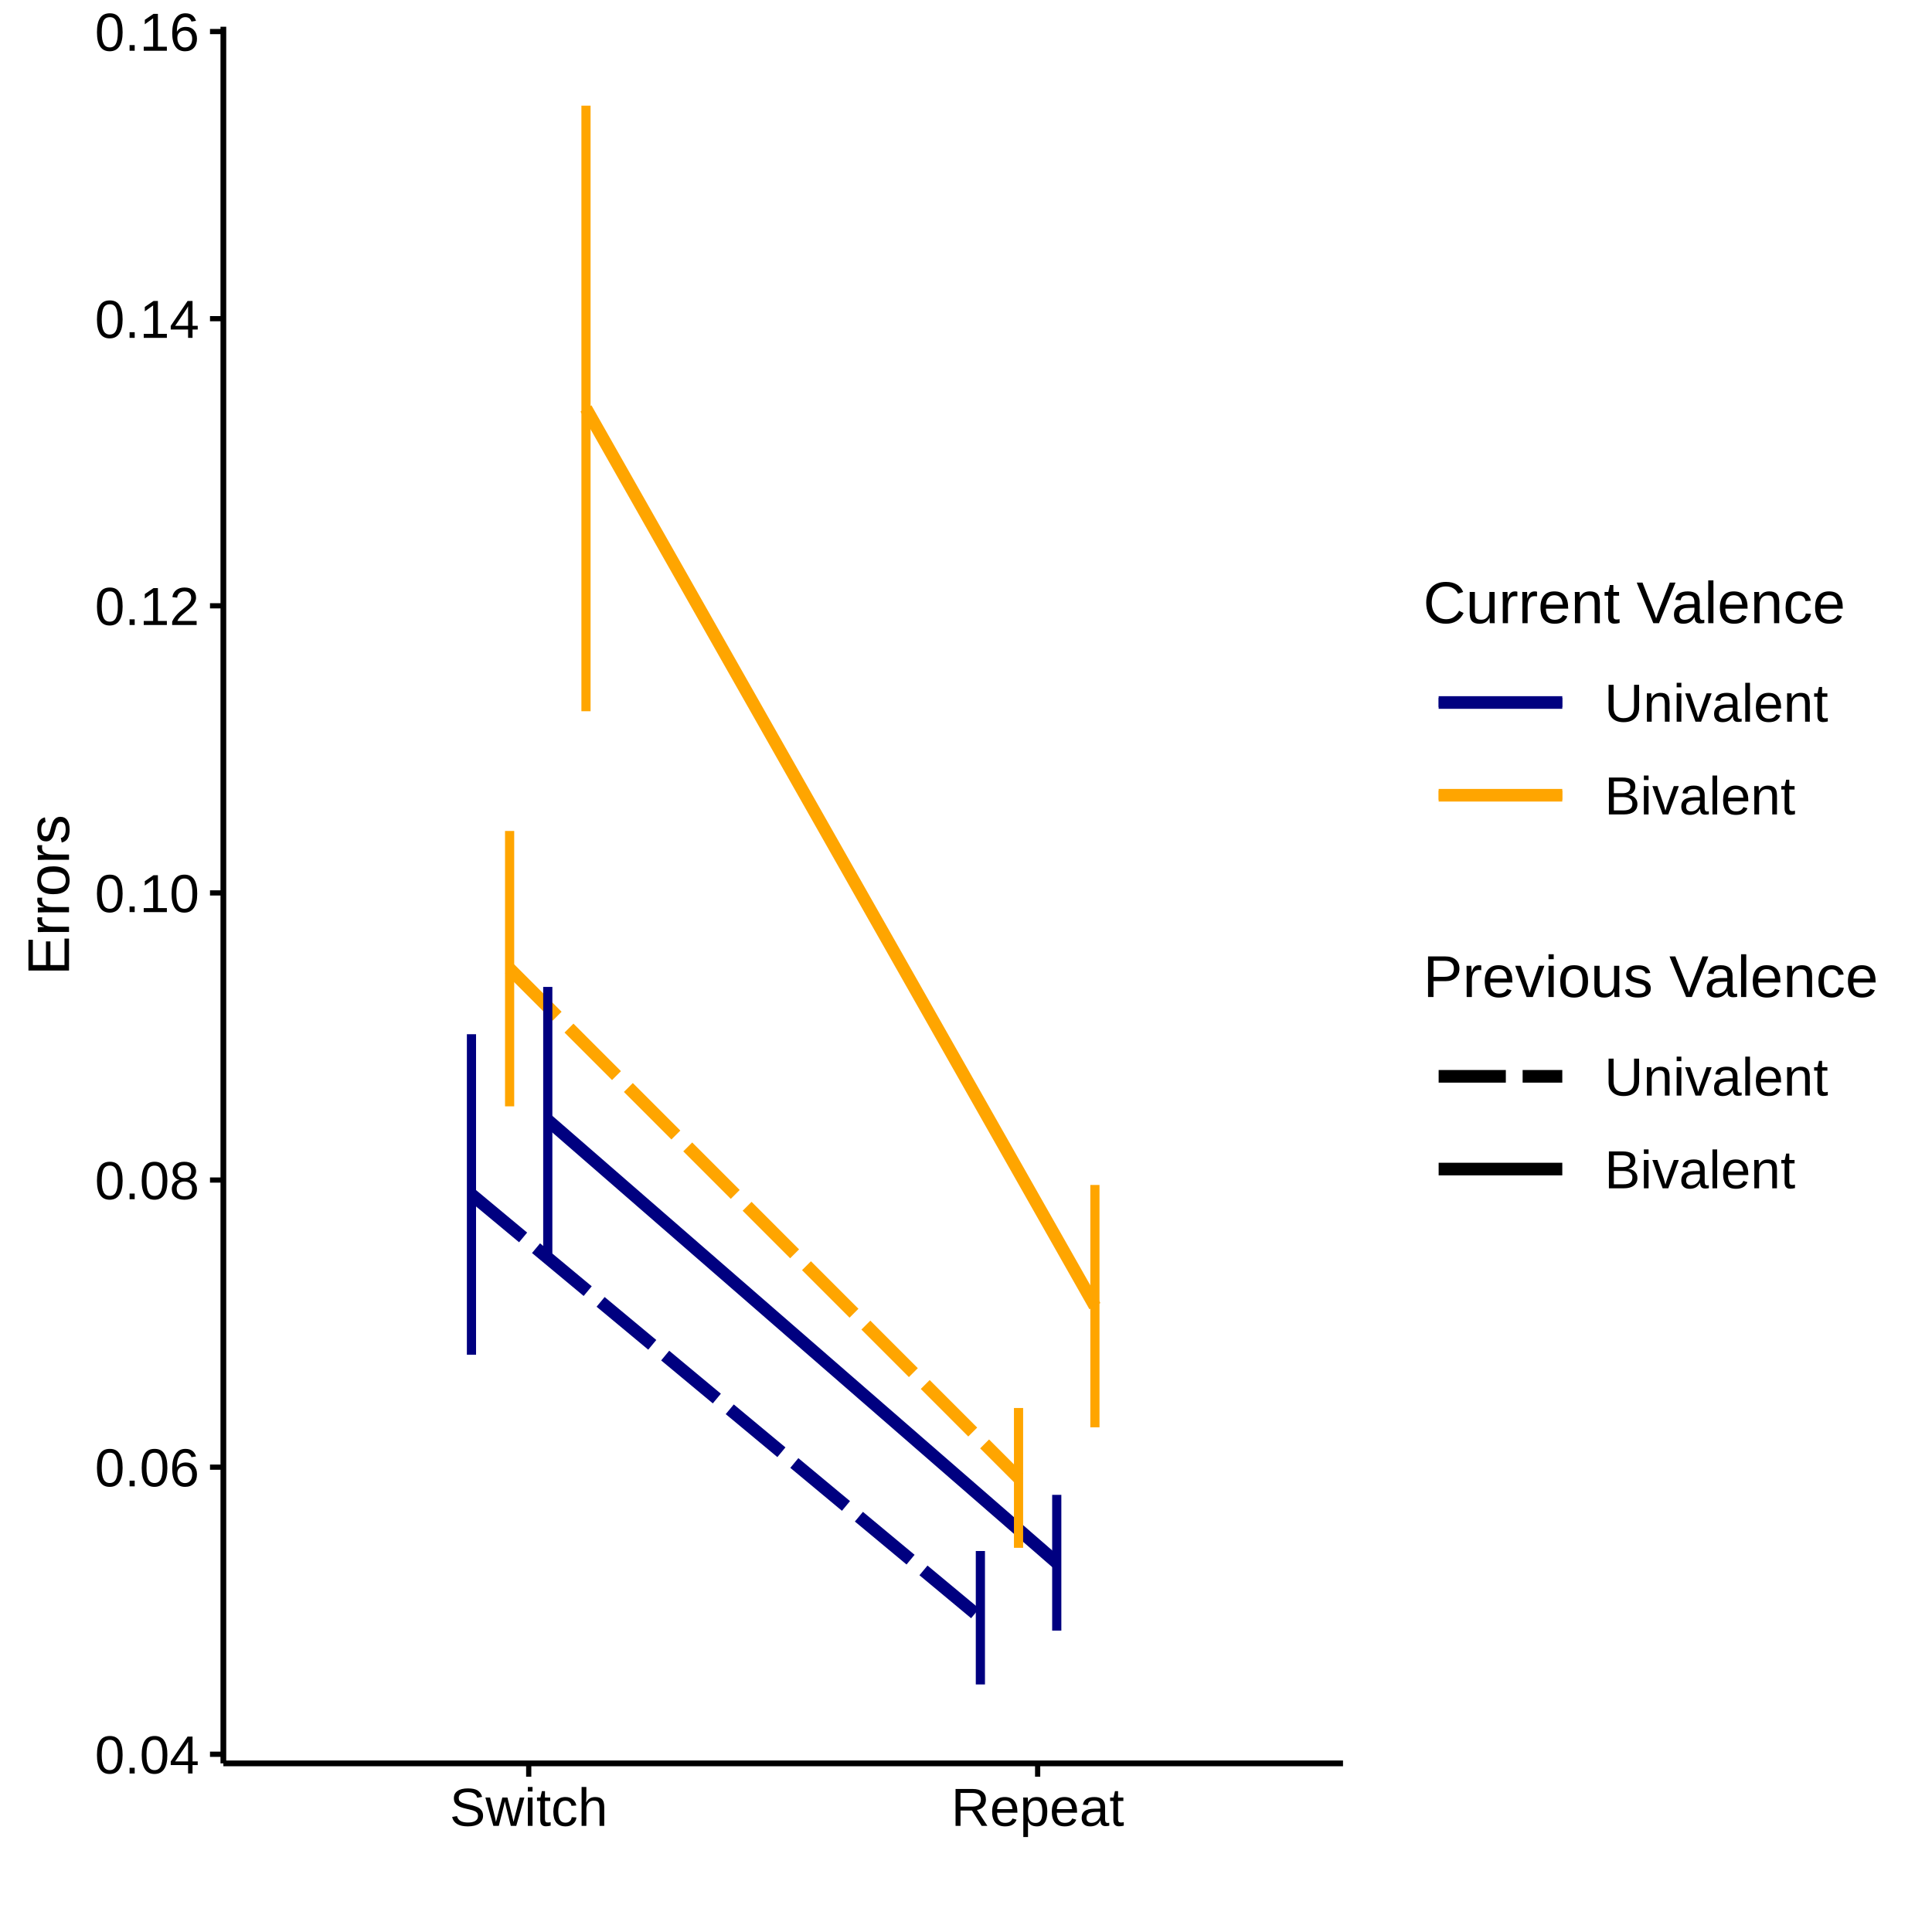
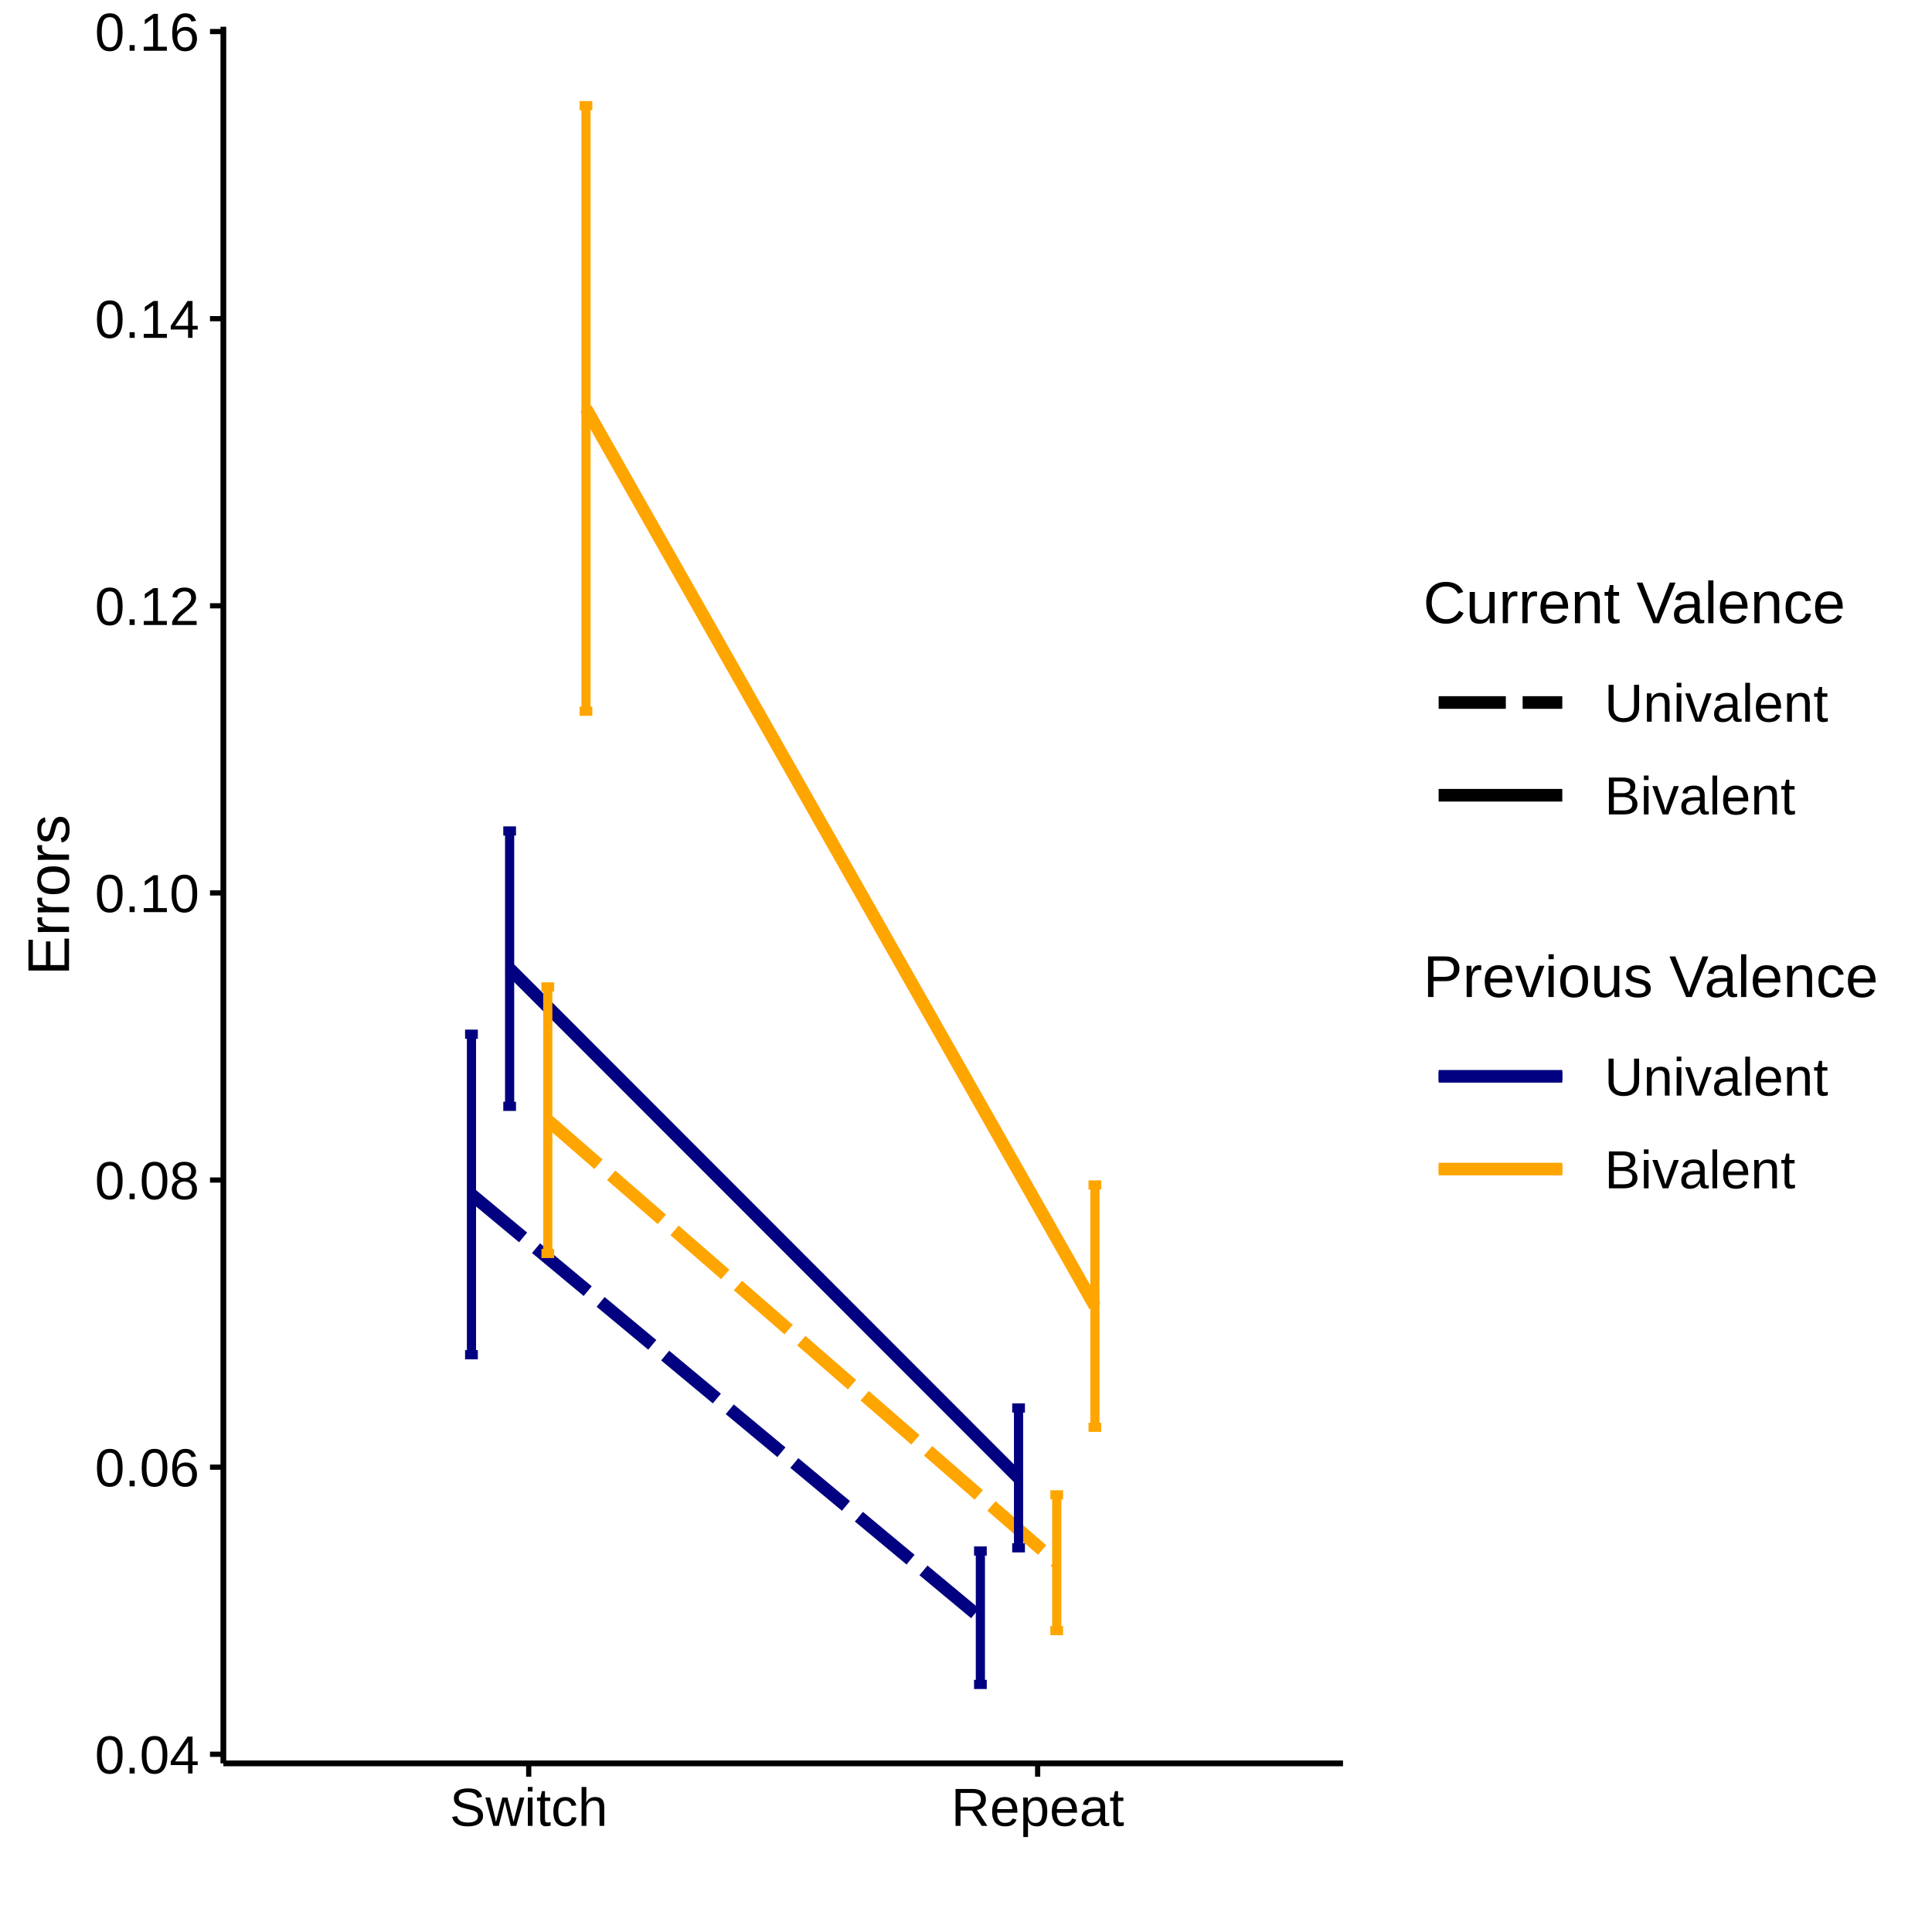
<svg xmlns="http://www.w3.org/2000/svg" width="360.00pt" height="360.00pt" viewBox="0 0 360.00 360.00">
  <g class="svglite">
    <defs>
      <style type="text/css">
    .svglite line, .svglite polyline, .svglite polygon, .svglite path, .svglite rect, .svglite circle {
      fill: none;
      stroke: #000000;
      stroke-linecap: round;
      stroke-linejoin: round;
      stroke-miterlimit: 10.00;
    }
    .svglite text {
      white-space: pre;
    }
    .svglite g.glyphgroup path {
      fill: inherit;
      stroke: none;
    }
  </style>
    </defs>
    <rect width="100%" height="100%" style="stroke: none; fill: #FFFFFF;" />
    <defs>
      <clipPath id="cpMC4wMHwzNjAuMDB8MC4wMHwzNjAuMDA=">
        <rect x="0.00" y="0.00" width="360.00" height="360.00" />
      </clipPath>
    </defs>
    <g clip-path="url(#cpMC4wMHwzNjAuMDB8MC4wMHwzNjAuMDA=)">
      <rect x="-0" y="0.00" width="360.00" height="360.00" style="stroke-width: 0.97; stroke: #FFFFFF; fill: #FFFFFF;" />
    </g>
    <defs>
      <clipPath id="cpNDEuNjJ8MjUwLjI1fDQuOTh8MzI4LjU4">
        <rect x="41.62" y="4.98" width="208.63" height="323.60" />
      </clipPath>
    </defs>
    <g clip-path="url(#cpNDEuNjJ8MjUwLjI1fDQuOTh8MzI4LjU4)">
      <rect x="41.62" y="4.98" width="208.63" height="323.60" style="stroke-width: 0.97; stroke: none; fill: #FFFFFF;" />
      <polyline points="87.85,222.57 182.68,301.44 " style="stroke-width: 2.35; stroke: #000080; stroke-dasharray: 12.52,3.13; stroke-linecap: butt;" />
-       <polyline points="94.96,180.50 189.79,275.38 " style="stroke-width: 2.35; stroke: #FFA500; stroke-dasharray: 12.52,3.13; stroke-linecap: butt;" />
-       <polyline points="102.07,208.73 196.91,291.19 " style="stroke-width: 2.35; stroke: #000080; stroke-linecap: butt;" />
+       <polyline points="94.96,180.50 189.79,275.38 " style="stroke-width: 2.35; stroke: #000080; stroke-linecap: butt;" />
+       <polyline points="102.07,208.73 196.91,291.19 " style="stroke-width: 2.35; stroke: #FFA500; stroke-dasharray: 12.52,3.13; stroke-linecap: butt;" />
      <polyline points="109.19,76.11 204.02,243.38 " style="stroke-width: 2.35; stroke: #FFA500; stroke-linecap: butt;" />
-       <polyline points="182.68,313.87 182.68,313.87 " style="stroke-width: 1.71; stroke: #000080; stroke-linecap: butt;" />
+       <polyline points="181.50,313.87 183.87,313.87 " style="stroke-width: 1.71; stroke: #000080; stroke-linecap: butt;" />
      <polyline points="182.68,313.87 182.68,289.01 " style="stroke-width: 1.71; stroke: #000080; stroke-linecap: butt;" />
-       <polyline points="182.68,289.01 182.68,289.01 " style="stroke-width: 1.71; stroke: #000080; stroke-linecap: butt;" />
-       <polyline points="87.85,252.43 87.85,252.43 " style="stroke-width: 1.71; stroke: #000080; stroke-linecap: butt;" />
+       <polyline points="181.50,289.01 183.87,289.01 " style="stroke-width: 1.71; stroke: #000080; stroke-linecap: butt;" />
+       <polyline points="86.66,252.43 89.04,252.43 " style="stroke-width: 1.71; stroke: #000080; stroke-linecap: butt;" />
      <polyline points="87.85,252.43 87.85,192.71 " style="stroke-width: 1.71; stroke: #000080; stroke-linecap: butt;" />
-       <polyline points="87.85,192.71 87.85,192.71 " style="stroke-width: 1.71; stroke: #000080; stroke-linecap: butt;" />
-       <polyline points="196.91,303.84 196.91,303.84 " style="stroke-width: 1.71; stroke: #000080; stroke-linecap: butt;" />
-       <polyline points="196.91,303.84 196.91,278.54 " style="stroke-width: 1.71; stroke: #000080; stroke-linecap: butt;" />
-       <polyline points="196.91,278.54 196.91,278.54 " style="stroke-width: 1.71; stroke: #000080; stroke-linecap: butt;" />
-       <polyline points="102.07,233.57 102.07,233.57 " style="stroke-width: 1.71; stroke: #000080; stroke-linecap: butt;" />
-       <polyline points="102.07,233.57 102.07,183.90 " style="stroke-width: 1.71; stroke: #000080; stroke-linecap: butt;" />
-       <polyline points="102.07,183.90 102.07,183.90 " style="stroke-width: 1.71; stroke: #000080; stroke-linecap: butt;" />
-       <polyline points="189.79,288.41 189.79,288.41 " style="stroke-width: 1.71; stroke: #FFA500; stroke-linecap: butt;" />
-       <polyline points="189.79,288.41 189.79,262.36 " style="stroke-width: 1.71; stroke: #FFA500; stroke-linecap: butt;" />
-       <polyline points="189.79,262.36 189.79,262.36 " style="stroke-width: 1.71; stroke: #FFA500; stroke-linecap: butt;" />
-       <polyline points="94.96,206.15 94.96,206.15 " style="stroke-width: 1.71; stroke: #FFA500; stroke-linecap: butt;" />
-       <polyline points="94.96,206.15 94.96,154.84 " style="stroke-width: 1.71; stroke: #FFA500; stroke-linecap: butt;" />
-       <polyline points="94.96,154.84 94.96,154.84 " style="stroke-width: 1.71; stroke: #FFA500; stroke-linecap: butt;" />
-       <polyline points="204.02,265.96 204.02,265.96 " style="stroke-width: 1.71; stroke: #FFA500; stroke-linecap: butt;" />
+       <polyline points="86.66,192.71 89.04,192.71 " style="stroke-width: 1.71; stroke: #000080; stroke-linecap: butt;" />
+       <polyline points="195.72,303.84 198.09,303.84 " style="stroke-width: 1.71; stroke: #FFA500; stroke-linecap: butt;" />
+       <polyline points="196.91,303.84 196.91,278.54 " style="stroke-width: 1.71; stroke: #FFA500; stroke-linecap: butt;" />
+       <polyline points="195.72,278.54 198.09,278.54 " style="stroke-width: 1.71; stroke: #FFA500; stroke-linecap: butt;" />
+       <polyline points="100.89,233.57 103.26,233.57 " style="stroke-width: 1.71; stroke: #FFA500; stroke-linecap: butt;" />
+       <polyline points="102.07,233.57 102.07,183.90 " style="stroke-width: 1.71; stroke: #FFA500; stroke-linecap: butt;" />
+       <polyline points="100.89,183.90 103.26,183.90 " style="stroke-width: 1.71; stroke: #FFA500; stroke-linecap: butt;" />
+       <polyline points="188.61,288.41 190.98,288.41 " style="stroke-width: 1.71; stroke: #000080; stroke-linecap: butt;" />
+       <polyline points="189.79,288.41 189.79,262.36 " style="stroke-width: 1.71; stroke: #000080; stroke-linecap: butt;" />
+       <polyline points="188.61,262.36 190.98,262.36 " style="stroke-width: 1.71; stroke: #000080; stroke-linecap: butt;" />
+       <polyline points="93.78,206.15 96.15,206.15 " style="stroke-width: 1.71; stroke: #000080; stroke-linecap: butt;" />
+       <polyline points="94.96,206.15 94.96,154.84 " style="stroke-width: 1.71; stroke: #000080; stroke-linecap: butt;" />
+       <polyline points="93.78,154.84 96.15,154.84 " style="stroke-width: 1.71; stroke: #000080; stroke-linecap: butt;" />
+       <polyline points="202.83,265.96 205.20,265.96 " style="stroke-width: 1.71; stroke: #FFA500; stroke-linecap: butt;" />
      <polyline points="204.02,265.96 204.02,220.80 " style="stroke-width: 1.71; stroke: #FFA500; stroke-linecap: butt;" />
-       <polyline points="204.02,220.80 204.02,220.80 " style="stroke-width: 1.71; stroke: #FFA500; stroke-linecap: butt;" />
-       <polyline points="109.19,132.53 109.19,132.53 " style="stroke-width: 1.71; stroke: #FFA500; stroke-linecap: butt;" />
+       <polyline points="202.83,220.80 205.20,220.80 " style="stroke-width: 1.71; stroke: #FFA500; stroke-linecap: butt;" />
+       <polyline points="108.00,132.53 110.37,132.53 " style="stroke-width: 1.71; stroke: #FFA500; stroke-linecap: butt;" />
      <polyline points="109.19,132.53 109.19,19.69 " style="stroke-width: 1.71; stroke: #FFA500; stroke-linecap: butt;" />
-       <polyline points="109.19,19.69 109.19,19.69 " style="stroke-width: 1.71; stroke: #FFA500; stroke-linecap: butt;" />
+       <polyline points="108.00,19.69 110.37,19.69 " style="stroke-width: 1.71; stroke: #FFA500; stroke-linecap: butt;" />
    </g>
    <g clip-path="url(#cpMC4wMHwzNjAuMDB8MC4wMHwzNjAuMDA=)">
      <polyline points="41.62,328.58 41.62,4.98 " style="stroke-width: 1.07; stroke-linecap: butt;" />
      <text x="37.14" y="330.46" text-anchor="end" style="font-size: 10.00px; font-family: &quot;Arial&quot;;" textLength="19.47px" lengthAdjust="spacingAndGlyphs">0.04</text>
      <text x="37.14" y="276.96" text-anchor="end" style="font-size: 10.00px; font-family: &quot;Arial&quot;;" textLength="19.47px" lengthAdjust="spacingAndGlyphs">0.06</text>
      <text x="37.14" y="223.46" text-anchor="end" style="font-size: 10.00px; font-family: &quot;Arial&quot;;" textLength="19.47px" lengthAdjust="spacingAndGlyphs">0.08</text>
      <text x="37.14" y="169.96" text-anchor="end" style="font-size: 10.00px; font-family: &quot;Arial&quot;;" textLength="19.47px" lengthAdjust="spacingAndGlyphs">0.10</text>
      <text x="37.14" y="116.46" text-anchor="end" style="font-size: 10.00px; font-family: &quot;Arial&quot;;" textLength="19.47px" lengthAdjust="spacingAndGlyphs">0.12</text>
      <text x="37.14" y="62.96" text-anchor="end" style="font-size: 10.00px; font-family: &quot;Arial&quot;;" textLength="19.47px" lengthAdjust="spacingAndGlyphs">0.14</text>
      <text x="37.14" y="9.46" text-anchor="end" style="font-size: 10.00px; font-family: &quot;Arial&quot;;" textLength="19.47px" lengthAdjust="spacingAndGlyphs">0.16</text>
      <polyline points="39.13,326.88 41.62,326.88 " style="stroke-width: 0.97; stroke-linecap: butt;" />
      <polyline points="39.13,273.38 41.62,273.38 " style="stroke-width: 0.97; stroke-linecap: butt;" />
      <polyline points="39.13,219.88 41.62,219.88 " style="stroke-width: 0.97; stroke-linecap: butt;" />
      <polyline points="39.13,166.38 41.62,166.38 " style="stroke-width: 0.97; stroke-linecap: butt;" />
      <polyline points="39.13,112.88 41.62,112.88 " style="stroke-width: 0.97; stroke-linecap: butt;" />
      <polyline points="39.13,59.38 41.62,59.38 " style="stroke-width: 0.97; stroke-linecap: butt;" />
      <polyline points="39.13,5.88 41.62,5.88 " style="stroke-width: 0.97; stroke-linecap: butt;" />
      <polyline points="41.62,328.58 250.25,328.58 " style="stroke-width: 1.07; stroke-linecap: butt;" />
      <polyline points="98.52,331.07 98.52,328.58 " style="stroke-width: 0.97; stroke-linecap: butt;" />
      <polyline points="193.35,331.07 193.35,328.58 " style="stroke-width: 0.97; stroke-linecap: butt;" />
      <text x="98.52" y="340.23" text-anchor="middle" style="font-size: 10.00px; font-family: &quot;Arial&quot;;" textLength="29.45px" lengthAdjust="spacingAndGlyphs">Switch</text>
      <text x="193.35" y="340.23" text-anchor="middle" style="font-size: 10.00px; font-family: &quot;Arial&quot;;" textLength="32.25px" lengthAdjust="spacingAndGlyphs">Repeat</text>
      <text transform="translate(12.86,166.78) rotate(-90)" text-anchor="middle" style="font-size: 11.00px; font-family: &quot;Arial&quot;;" textLength="29.94px" lengthAdjust="spacingAndGlyphs">Errors</text>
      <rect x="260.21" y="102.10" width="88.68" height="59.70" style="stroke-width: 0.97; stroke: none; fill: #FFFFFF;" />
      <text x="265.19" y="116.12" style="font-size: 11.00px; font-family: &quot;Arial&quot;;" textLength="78.72px" lengthAdjust="spacingAndGlyphs">Current Valence</text>
      <rect x="265.19" y="122.26" width="28.80" height="17.28" style="stroke-width: 0.97; stroke: none; fill: #FFFFFF;" />
-       <line x1="268.07" y1="130.90" x2="291.11" y2="130.90" style="stroke-width: 2.35; stroke: #000080; stroke-linecap: butt;" />
-       <line x1="268.07" y1="130.90" x2="291.11" y2="130.90" style="stroke-width: 1.71; stroke: #000080; stroke-linecap: butt;" />
+       <line x1="268.07" y1="130.90" x2="291.11" y2="130.90" style="stroke-width: 2.35; stroke-dasharray: 12.52,3.13; stroke-linecap: butt;" />
      <rect x="265.19" y="139.54" width="28.80" height="17.28" style="stroke-width: 0.97; stroke: none; fill: #FFFFFF;" />
-       <line x1="268.07" y1="148.18" x2="291.11" y2="148.18" style="stroke-width: 2.35; stroke: #FFA500; stroke-linecap: butt;" />
-       <line x1="268.07" y1="148.18" x2="291.11" y2="148.18" style="stroke-width: 1.71; stroke: #FFA500; stroke-linecap: butt;" />
+       <line x1="268.07" y1="148.18" x2="291.11" y2="148.18" style="stroke-width: 2.35; stroke-linecap: butt;" />
      <text x="298.97" y="134.48" style="font-size: 10.00px; font-family: &quot;Arial&quot;;" textLength="41.69px" lengthAdjust="spacingAndGlyphs">Univalent</text>
      <text x="298.97" y="151.76" style="font-size: 10.00px; font-family: &quot;Arial&quot;;" textLength="35.58px" lengthAdjust="spacingAndGlyphs">Bivalent</text>
      <rect x="260.21" y="171.76" width="94.81" height="59.70" style="stroke-width: 0.97; stroke: none; fill: #FFFFFF;" />
      <text x="265.19" y="185.78" style="font-size: 11.00px; font-family: &quot;Arial&quot;;" textLength="84.84px" lengthAdjust="spacingAndGlyphs">Previous Valence</text>
      <rect x="265.19" y="191.92" width="28.80" height="17.28" style="stroke-width: 0.97; stroke: none; fill: #FFFFFF;" />
-       <line x1="268.07" y1="200.56" x2="291.11" y2="200.56" style="stroke-width: 2.35; stroke-dasharray: 12.52,3.13; stroke-linecap: butt;" />
+       <line x1="268.07" y1="200.56" x2="291.11" y2="200.56" style="stroke-width: 2.35; stroke: #000080; stroke-linecap: butt;" />
+       <line x1="268.07" y1="200.56" x2="291.11" y2="200.56" style="stroke-width: 1.71; stroke: #000080; stroke-linecap: butt;" />
      <rect x="265.19" y="209.20" width="28.80" height="17.28" style="stroke-width: 0.97; stroke: none; fill: #FFFFFF;" />
-       <line x1="268.07" y1="217.84" x2="291.11" y2="217.84" style="stroke-width: 2.35; stroke-linecap: butt;" />
+       <line x1="268.07" y1="217.84" x2="291.11" y2="217.84" style="stroke-width: 2.35; stroke: #FFA500; stroke-linecap: butt;" />
+       <line x1="268.07" y1="217.84" x2="291.11" y2="217.84" style="stroke-width: 1.71; stroke: #FFA500; stroke-linecap: butt;" />
      <text x="298.97" y="204.14" style="font-size: 10.00px; font-family: &quot;Arial&quot;;" textLength="41.69px" lengthAdjust="spacingAndGlyphs">Univalent</text>
      <text x="298.97" y="221.42" style="font-size: 10.00px; font-family: &quot;Arial&quot;;" textLength="35.58px" lengthAdjust="spacingAndGlyphs">Bivalent</text>
    </g>
  </g>
</svg>
